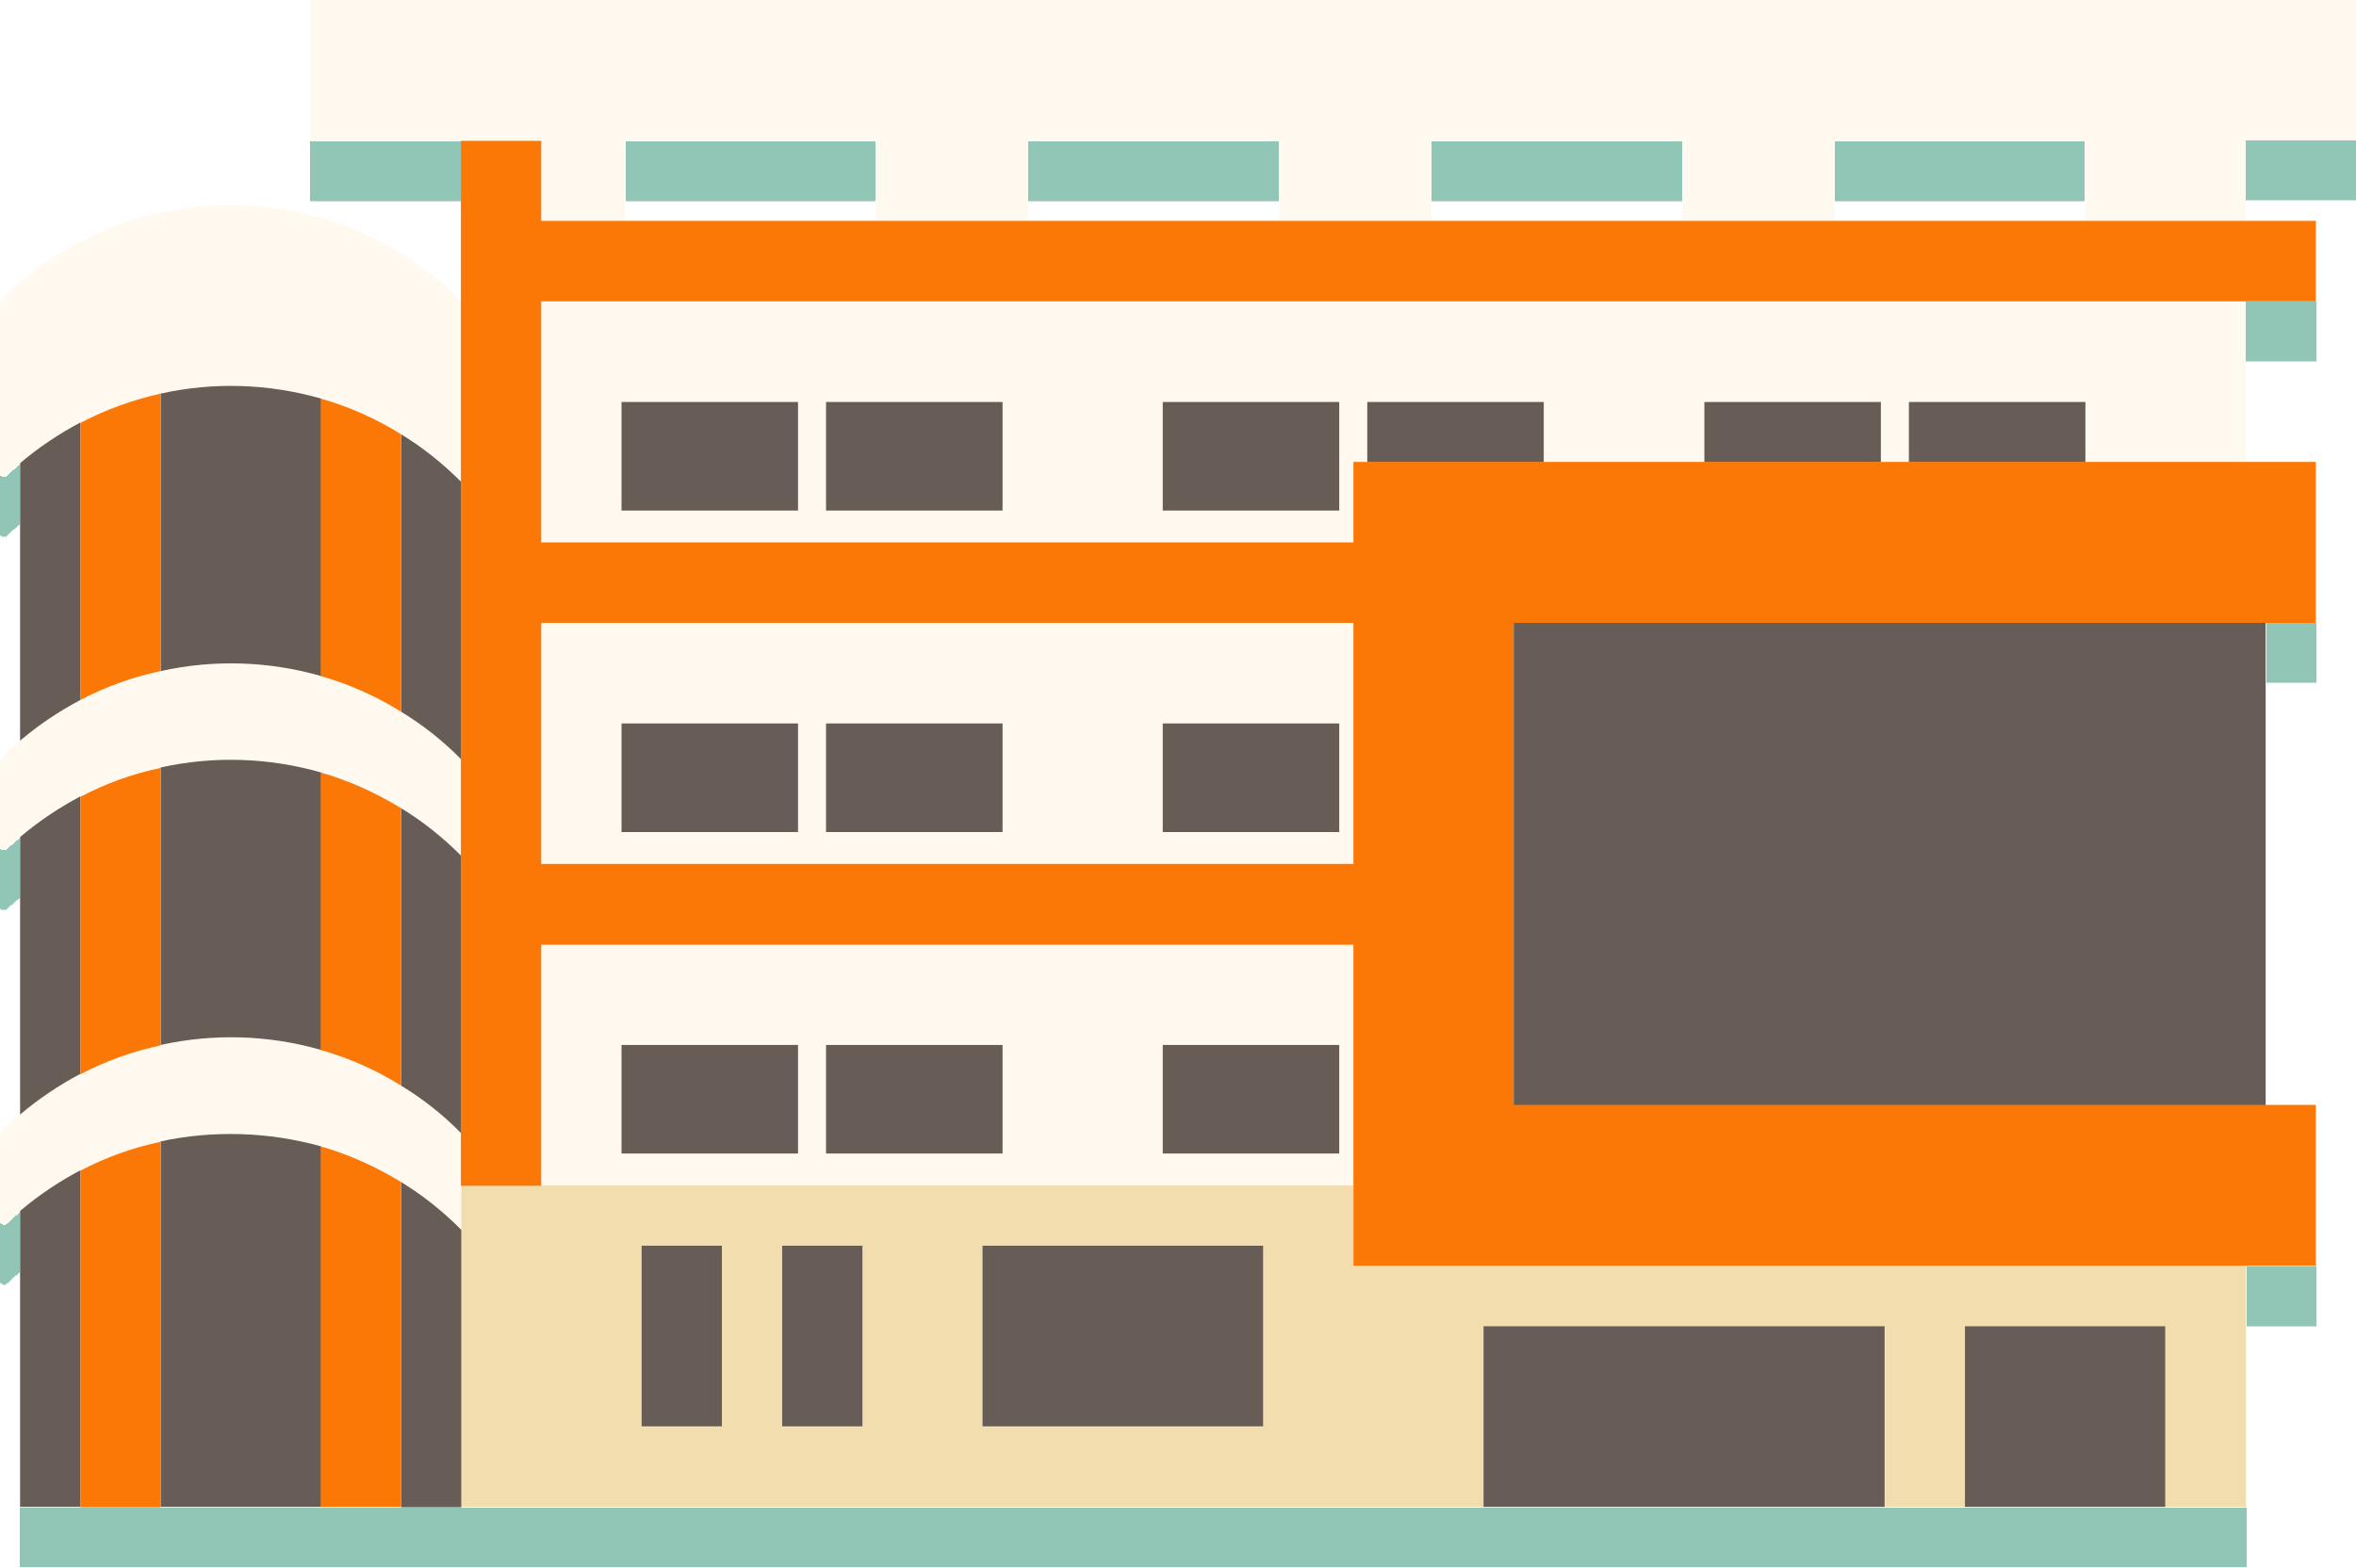
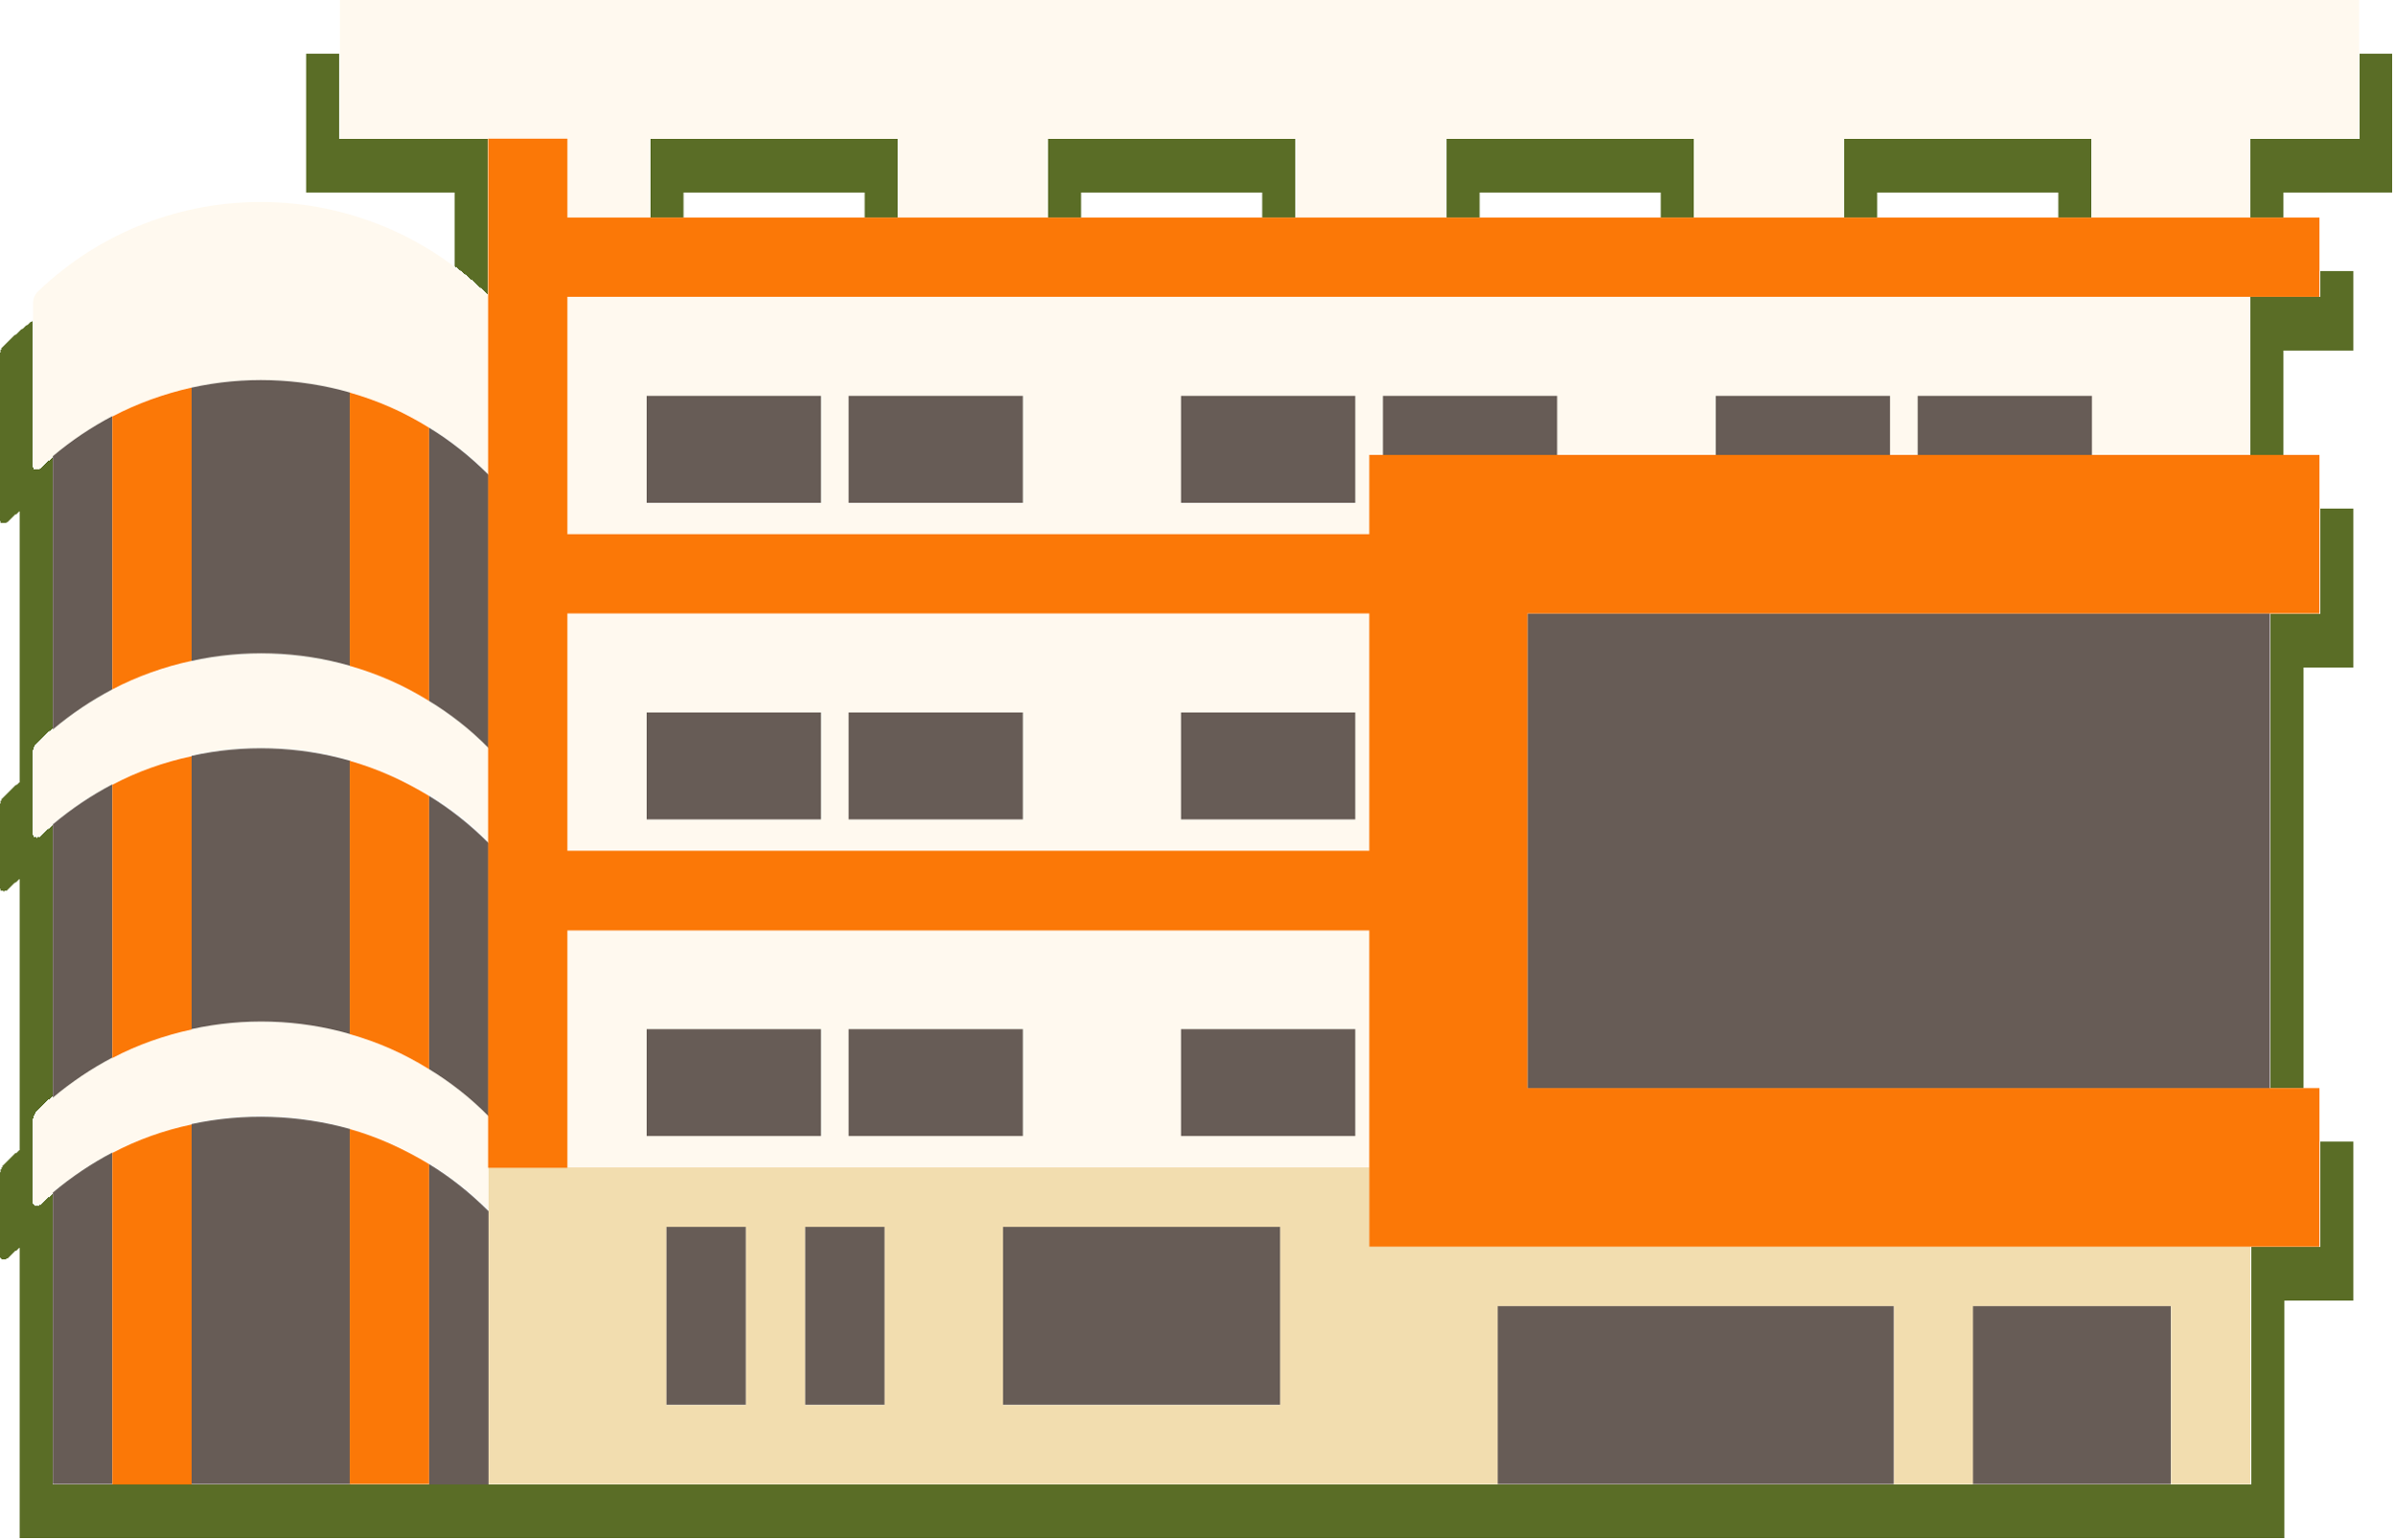
- <svg xmlns="http://www.w3.org/2000/svg" width="236" height="157" viewBox="0 0 236 157" fill="none">
-   <g filter="url(#filter0_d_4748_5107)">
-     <path d="M224.939 150.958V14.067H236V0H224.939H46.211H31.129V14.109H46.211V30.15C33.601 17.51 13.281 17.342 0.503 29.646C0.168 29.982 0 30.402 0 30.822V47.324C0 47.702 0.419 47.87 0.67 47.618C1.089 47.198 1.55 46.82 2.011 46.442C3.896 44.846 5.907 43.503 8.044 42.369C10.6 41.025 13.323 40.059 16.088 39.43C21.409 38.254 26.939 38.422 32.176 39.934C34.983 40.731 37.664 41.907 40.22 43.461C42.357 44.763 44.41 46.358 46.253 48.248V76.046C44.41 74.198 42.357 72.603 40.22 71.259C37.664 69.705 34.983 68.529 32.176 67.69C26.939 66.178 21.409 66.01 16.088 67.186C13.323 67.774 10.6 68.781 8.044 70.083C5.907 71.175 3.896 72.519 2.011 74.156C1.508 74.576 0.964 75.038 0.503 75.542C0.209 75.836 0 76.256 0 76.718V84.738C0 85.116 0.419 85.284 0.67 85.032C1.089 84.612 1.55 84.234 2.011 83.856C3.896 82.261 5.907 80.917 8.044 79.783C10.6 78.439 13.323 77.474 16.088 76.844C21.409 75.668 26.939 75.836 32.176 77.348C34.983 78.145 37.664 79.321 40.22 80.875C42.357 82.177 44.41 83.772 46.253 85.662V113.46C44.41 111.612 42.357 110.017 40.22 108.673C37.664 107.119 34.983 105.944 32.176 105.104C26.939 103.592 21.409 103.424 16.088 104.6C13.323 105.188 10.6 106.195 8.044 107.497C5.907 108.589 3.896 109.933 2.011 111.57C1.508 111.99 0.964 112.452 0.503 112.956C0.168 113.334 0 113.754 0 114.216V122.236C0 122.572 0.419 122.782 0.67 122.53C1.089 122.11 1.55 121.732 2.011 121.354C3.896 119.759 5.907 118.415 8.044 117.281C10.6 115.937 13.323 114.972 16.088 114.342C21.409 113.166 26.939 113.334 32.176 114.846C34.983 115.643 37.664 116.819 40.22 118.373C42.357 119.675 44.41 121.27 46.253 123.16V150.958M102.98 14.109H128.118V22.171H102.98V14.109ZM62.593 14.109H87.73V22.171H62.593V14.109ZM168.506 22.129H143.368V14.109H168.506V22.129ZM208.893 22.129H183.756V14.109H208.893V22.129Z" fill="#FFF9EF" />
-     <path d="M135.575 126.813V118.751H46.211V150.958H148.647V132.86H188.825V150.958H196.869V132.86H216.937V150.958H224.981V126.813H135.575ZM72.312 142.938H64.268V124.84H72.312V142.938ZM86.347 142.938H78.345V124.84H86.389V142.938H86.347ZM126.526 142.938H98.413V124.84H126.526V142.938Z" fill="#F2DDAF" />
-     <path d="M151.622 62.399V110.731H226.951V62.399H151.622ZM148.606 132.86V150.958H188.784V132.86H148.606ZM196.828 132.86V150.958H216.896V132.86H196.828ZM98.414 124.798V142.896H126.527V124.798H98.414ZM78.346 124.798V142.896H86.39V124.798H78.346ZM64.269 124.798V142.896H72.313V124.798H64.269ZM62.258 72.477V83.353H79.938V72.477H62.258ZM82.745 72.477V83.353H100.425V72.477H82.745ZM116.472 72.477V83.353H134.152V72.477H116.472ZM82.745 40.27V51.145H100.425V40.27H82.745ZM62.258 104.684V115.56H79.938V104.684H62.258ZM82.745 104.684V115.56H100.425V104.684H82.745ZM116.472 104.684V115.56H134.152V104.684H116.472ZM116.472 40.27V51.145H134.152V40.27H116.472ZM136.959 40.27V46.316H154.639V40.27H136.959ZM170.727 40.27V46.316H188.407V40.27H170.727ZM191.214 40.27V46.316H208.894V40.27H191.214ZM62.258 40.27V51.145H79.938V40.27H62.258ZM40.179 118.415V151H46.212V123.202C44.327 121.312 42.316 119.717 40.179 118.415ZM16.089 114.342V150.958H32.177V114.846C26.898 113.376 21.368 113.208 16.089 114.342ZM2.012 121.312V150.958H8.045V117.239C5.908 118.373 3.897 119.717 2.012 121.312ZM40.179 80.959V108.757C42.316 110.059 44.368 111.654 46.212 113.544V85.746C44.327 83.856 42.316 82.261 40.179 80.959ZM16.089 76.886V104.684C21.41 103.508 26.94 103.676 32.177 105.188V77.39C26.898 75.878 21.368 75.71 16.089 76.886ZM2.012 83.856V111.654C3.897 110.059 5.908 108.715 8.045 107.581V79.783C5.908 80.917 3.897 82.261 2.012 83.856ZM40.179 43.503V71.301C42.316 72.603 44.368 74.198 46.212 76.088V48.29C44.327 46.4 42.316 44.805 40.179 43.503ZM16.089 39.43V67.228C21.41 66.052 26.94 66.22 32.177 67.732V39.934C26.898 38.422 21.368 38.254 16.089 39.43ZM2.012 46.4V74.198C3.897 72.603 5.908 71.259 8.045 70.125V42.327C5.908 43.461 3.897 44.805 2.012 46.4Z" fill="#675C56" />
-     <path d="M8.043 42.369V70.126C10.599 68.782 13.322 67.816 16.087 67.228V39.43C13.28 40.06 10.599 41.026 8.043 42.369ZM8.043 79.826V107.624C10.599 106.28 13.322 105.314 16.087 104.726V76.928C13.28 77.516 10.599 78.482 8.043 79.826ZM8.043 117.282V151H16.087V114.384C13.28 114.972 10.599 115.938 8.043 117.282ZM32.133 39.934V67.732C34.94 68.53 37.621 69.706 40.177 71.301V43.503C37.621 41.907 34.94 40.732 32.133 39.934ZM32.133 77.39V105.188C34.94 105.986 37.621 107.162 40.177 108.757V80.959C37.621 79.406 34.94 78.188 32.133 77.39ZM32.133 114.846V150.958H40.177V118.415C37.621 116.862 34.94 115.644 32.133 114.846ZM231.977 30.192V22.13H54.212V14.109H46.168V118.793H54.212V94.648H135.574V126.813H231.977V110.689H151.62V62.399H231.977V46.275H135.574V54.337H54.212V30.192H231.977ZM135.574 62.399V86.544H54.212V62.399H135.574Z" fill="#FB7807" />
+ <svg xmlns="http://www.w3.org/2000/svg" width="580" height="373" viewBox="0 0 580 373" fill="none">
+   <g filter="url(#filter0_dd_4599_34761)">
+     <path d="M544.9 359.5V33.5H571.3V0H544.9H118.3H82.3V33.6H118.3V71.8C88.2 41.7 39.7 41.3 9.2 70.6C8.4 71.4 8 72.4 8 73.4V112.7C8 113.6 9 114 9.6 113.4C10.6 112.4 11.7 111.5 12.8 110.6C17.3 106.8 22.1 103.6 27.2 100.9C33.3 97.7 39.8 95.4 46.4 93.9C59.1 91.1 72.3 91.5 84.8 95.1C91.5 97 97.9 99.8 104 103.5C109.1 106.6 114 110.4 118.4 114.9V181.1C114 176.7 109.1 172.9 104 169.7C97.9 166 91.5 163.2 84.8 161.2C72.3 157.6 59.1 157.2 46.4 160C39.8 161.4 33.3 163.8 27.2 166.9C22.1 169.5 17.3 172.7 12.8 176.6C11.6 177.6 10.3 178.7 9.2 179.9C8.5 180.6 8 181.6 8 182.7V201.8C8 202.7 9 203.1 9.6 202.5C10.6 201.5 11.7 200.6 12.8 199.7C17.3 195.9 22.1 192.7 27.2 190C33.3 186.8 39.8 184.5 46.4 183C59.1 180.2 72.3 180.6 84.8 184.2C91.5 186.1 97.9 188.9 104 192.6C109.1 195.7 114 199.5 118.4 204V270.2C114 265.8 109.1 262 104 258.8C97.9 255.1 91.5 252.3 84.8 250.3C72.3 246.7 59.1 246.3 46.4 249.1C39.8 250.5 33.3 252.9 27.2 256C22.1 258.6 17.3 261.8 12.8 265.7C11.6 266.7 10.3 267.8 9.2 269C8.4 269.9 8 270.9 8 272V291.1C8 291.9 9 292.4 9.6 291.8C10.6 290.8 11.7 289.9 12.8 289C17.3 285.2 22.1 282 27.2 279.3C33.3 276.1 39.8 273.8 46.4 272.3C59.1 269.5 72.3 269.9 84.8 273.5C91.5 275.4 97.9 278.2 104 281.9C109.1 285 114 288.8 118.4 293.3V359.5M253.8 33.6H313.8V52.8H253.8V33.6ZM157.4 33.6H217.4V52.8H157.4V33.6ZM410.2 52.7H350.2V33.6H410.2V52.7ZM506.6 52.7H446.6V33.6H506.6V52.7Z" fill="#FFF9EF" />
+     <path d="M331.6 302V282.8H118.3V359.5H362.8V316.4H458.7V359.5H477.9V316.4H525.8V359.5H545V302H331.6ZM180.6 340.4H161.4V297.3H180.6V340.4ZM214.1 340.4H195V297.3H214.2V340.4H214.1ZM310 340.4H242.9V297.3H310V340.4Z" fill="#F2DDAF" />
+     <path d="M369.9 148.6V263.7H549.7V148.6H369.9ZM362.7 316.4V359.5H458.6V316.4H362.7ZM477.8 316.4V359.5H525.7V316.4H477.8ZM242.9 297.2V340.3H310V297.2H242.9ZM195 297.2V340.3H214.2V297.2H195ZM161.4 297.2V340.3H180.6V297.2H161.4ZM156.6 172.6V198.5H198.8V172.6H156.6ZM205.5 172.6V198.5H247.7V172.6H205.5ZM286 172.6V198.5H328.2V172.6H286ZM205.5 95.9V121.8H247.7V95.9H205.5ZM156.6 249.3V275.2H198.8V249.3H156.6ZM205.5 249.3V275.2H247.7V249.3H205.5ZM286 249.3V275.2H328.2V249.3H286ZM286 95.9V121.8H328.2V95.9H286ZM334.9 95.9V110.3H377.1V95.9H334.9ZM415.5 95.9V110.3H457.7V95.9H415.5ZM464.4 95.9V110.3H506.6V95.9H464.4ZM156.6 95.9V121.8H198.8V95.9H156.6ZM103.9 282V359.6H118.3V293.4C113.8 288.9 109 285.1 103.9 282ZM46.4 272.3V359.5H84.8V273.5C72.2 270 59 269.6 46.4 272.3ZM12.8 288.9V359.5H27.2V279.2C22.1 281.9 17.3 285.1 12.8 288.9ZM103.9 192.8V259C109 262.1 113.9 265.9 118.3 270.4V204.2C113.8 199.7 109 195.9 103.9 192.8ZM46.4 183.1V249.3C59.1 246.5 72.3 246.9 84.8 250.5V184.3C72.2 180.7 59 180.3 46.4 183.1ZM12.8 199.7V265.9C17.3 262.1 22.1 258.9 27.2 256.2V190C22.1 192.7 17.3 195.9 12.8 199.7ZM103.9 103.6V169.8C109 172.9 113.9 176.7 118.3 181.2V115C113.8 110.5 109 106.7 103.9 103.6ZM46.4 93.9V160.1C59.1 157.3 72.3 157.7 84.8 161.3V95.1C72.2 91.5 59 91.1 46.4 93.9ZM12.8 110.5V176.7C17.3 172.9 22.1 169.7 27.2 167V100.8C22.1 103.5 17.3 106.7 12.8 110.5Z" fill="#675C56" />
+     <path d="M27.2 100.9V167C33.3 163.8 39.8 161.5 46.4 160.1V93.9C39.7 95.4 33.3 97.7 27.2 100.9ZM27.2 190.1V256.3C33.3 253.1 39.8 250.8 46.4 249.4V183.2C39.7 184.6 33.3 186.9 27.2 190.1ZM27.2 279.3V359.6H46.4V272.4C39.7 273.8 33.3 276.1 27.2 279.3ZM84.7 95.1V161.3C91.4 163.2 97.8 166 103.9 169.8V103.6C97.8 99.8 91.4 97 84.7 95.1ZM84.7 184.3V250.5C91.4 252.4 97.8 255.2 103.9 259V192.8C97.8 189.1 91.4 186.2 84.7 184.3ZM84.7 273.5V359.5H103.9V282C97.8 278.3 91.4 275.4 84.7 273.5ZM561.7 71.9V52.7H137.4V33.6H118.2V282.9H137.4V225.4H331.6V302H561.7V263.6H369.9V148.6H561.7V110.2H331.6V129.4H137.4V71.9H561.7ZM331.6 148.6V206.1H137.4V148.6H331.6Z" fill="#FB7807" />
  </g>
  <defs>
-     <filter id="filter0_d_4748_5107" x="0" y="0" width="236" height="157" filterUnits="userSpaceOnUse" color-interpolation-filters="sRGB">
+     <filter id="filter0_dd_4599_34761" x="0" y="0" width="579.3" height="372.6" filterUnits="userSpaceOnUse" color-interpolation-filters="sRGB">
      <feFlood flood-opacity="0" result="BackgroundImageFix" />
      <feColorMatrix in="SourceAlpha" type="matrix" values="0 0 0 0 0 0 0 0 0 0 0 0 0 0 0 0 0 0 127 0" result="hardAlpha" />
-       <feOffset dy="6" />
+       <feOffset dx="8" dy="13" />
      <feComposite in2="hardAlpha" operator="out" />
-       <feColorMatrix type="matrix" values="0 0 0 0 0.26 0 0 0 0 0.61 0 0 0 0 0.498 0 0 0 0.58 0" />
-       <feBlend mode="normal" in2="BackgroundImageFix" result="effect1_dropShadow_4748_5107" />
-       <feBlend mode="normal" in="SourceGraphic" in2="effect1_dropShadow_4748_5107" result="shape" />
+       <feColorMatrix type="matrix" values="0 0 0 0 0.353 0 0 0 0 0.427 0 0 0 0 0.149 0 0 0 1 0" />
+       <feBlend mode="normal" in2="BackgroundImageFix" result="effect1_dropShadow_4599_34761" />
+       <feColorMatrix in="SourceAlpha" type="matrix" values="0 0 0 0 0 0 0 0 0 0 0 0 0 0 0 0 0 0 127 0" result="hardAlpha" />
+       <feOffset dx="-8" dy="13" />
+       <feComposite in2="hardAlpha" operator="out" />
+       <feColorMatrix type="matrix" values="0 0 0 0 0.353 0 0 0 0 0.427 0 0 0 0 0.149 0 0 0 1 0" />
+       <feBlend mode="normal" in2="effect1_dropShadow_4599_34761" result="effect2_dropShadow_4599_34761" />
+       <feBlend mode="normal" in="SourceGraphic" in2="effect2_dropShadow_4599_34761" result="shape" />
    </filter>
  </defs>
</svg>
